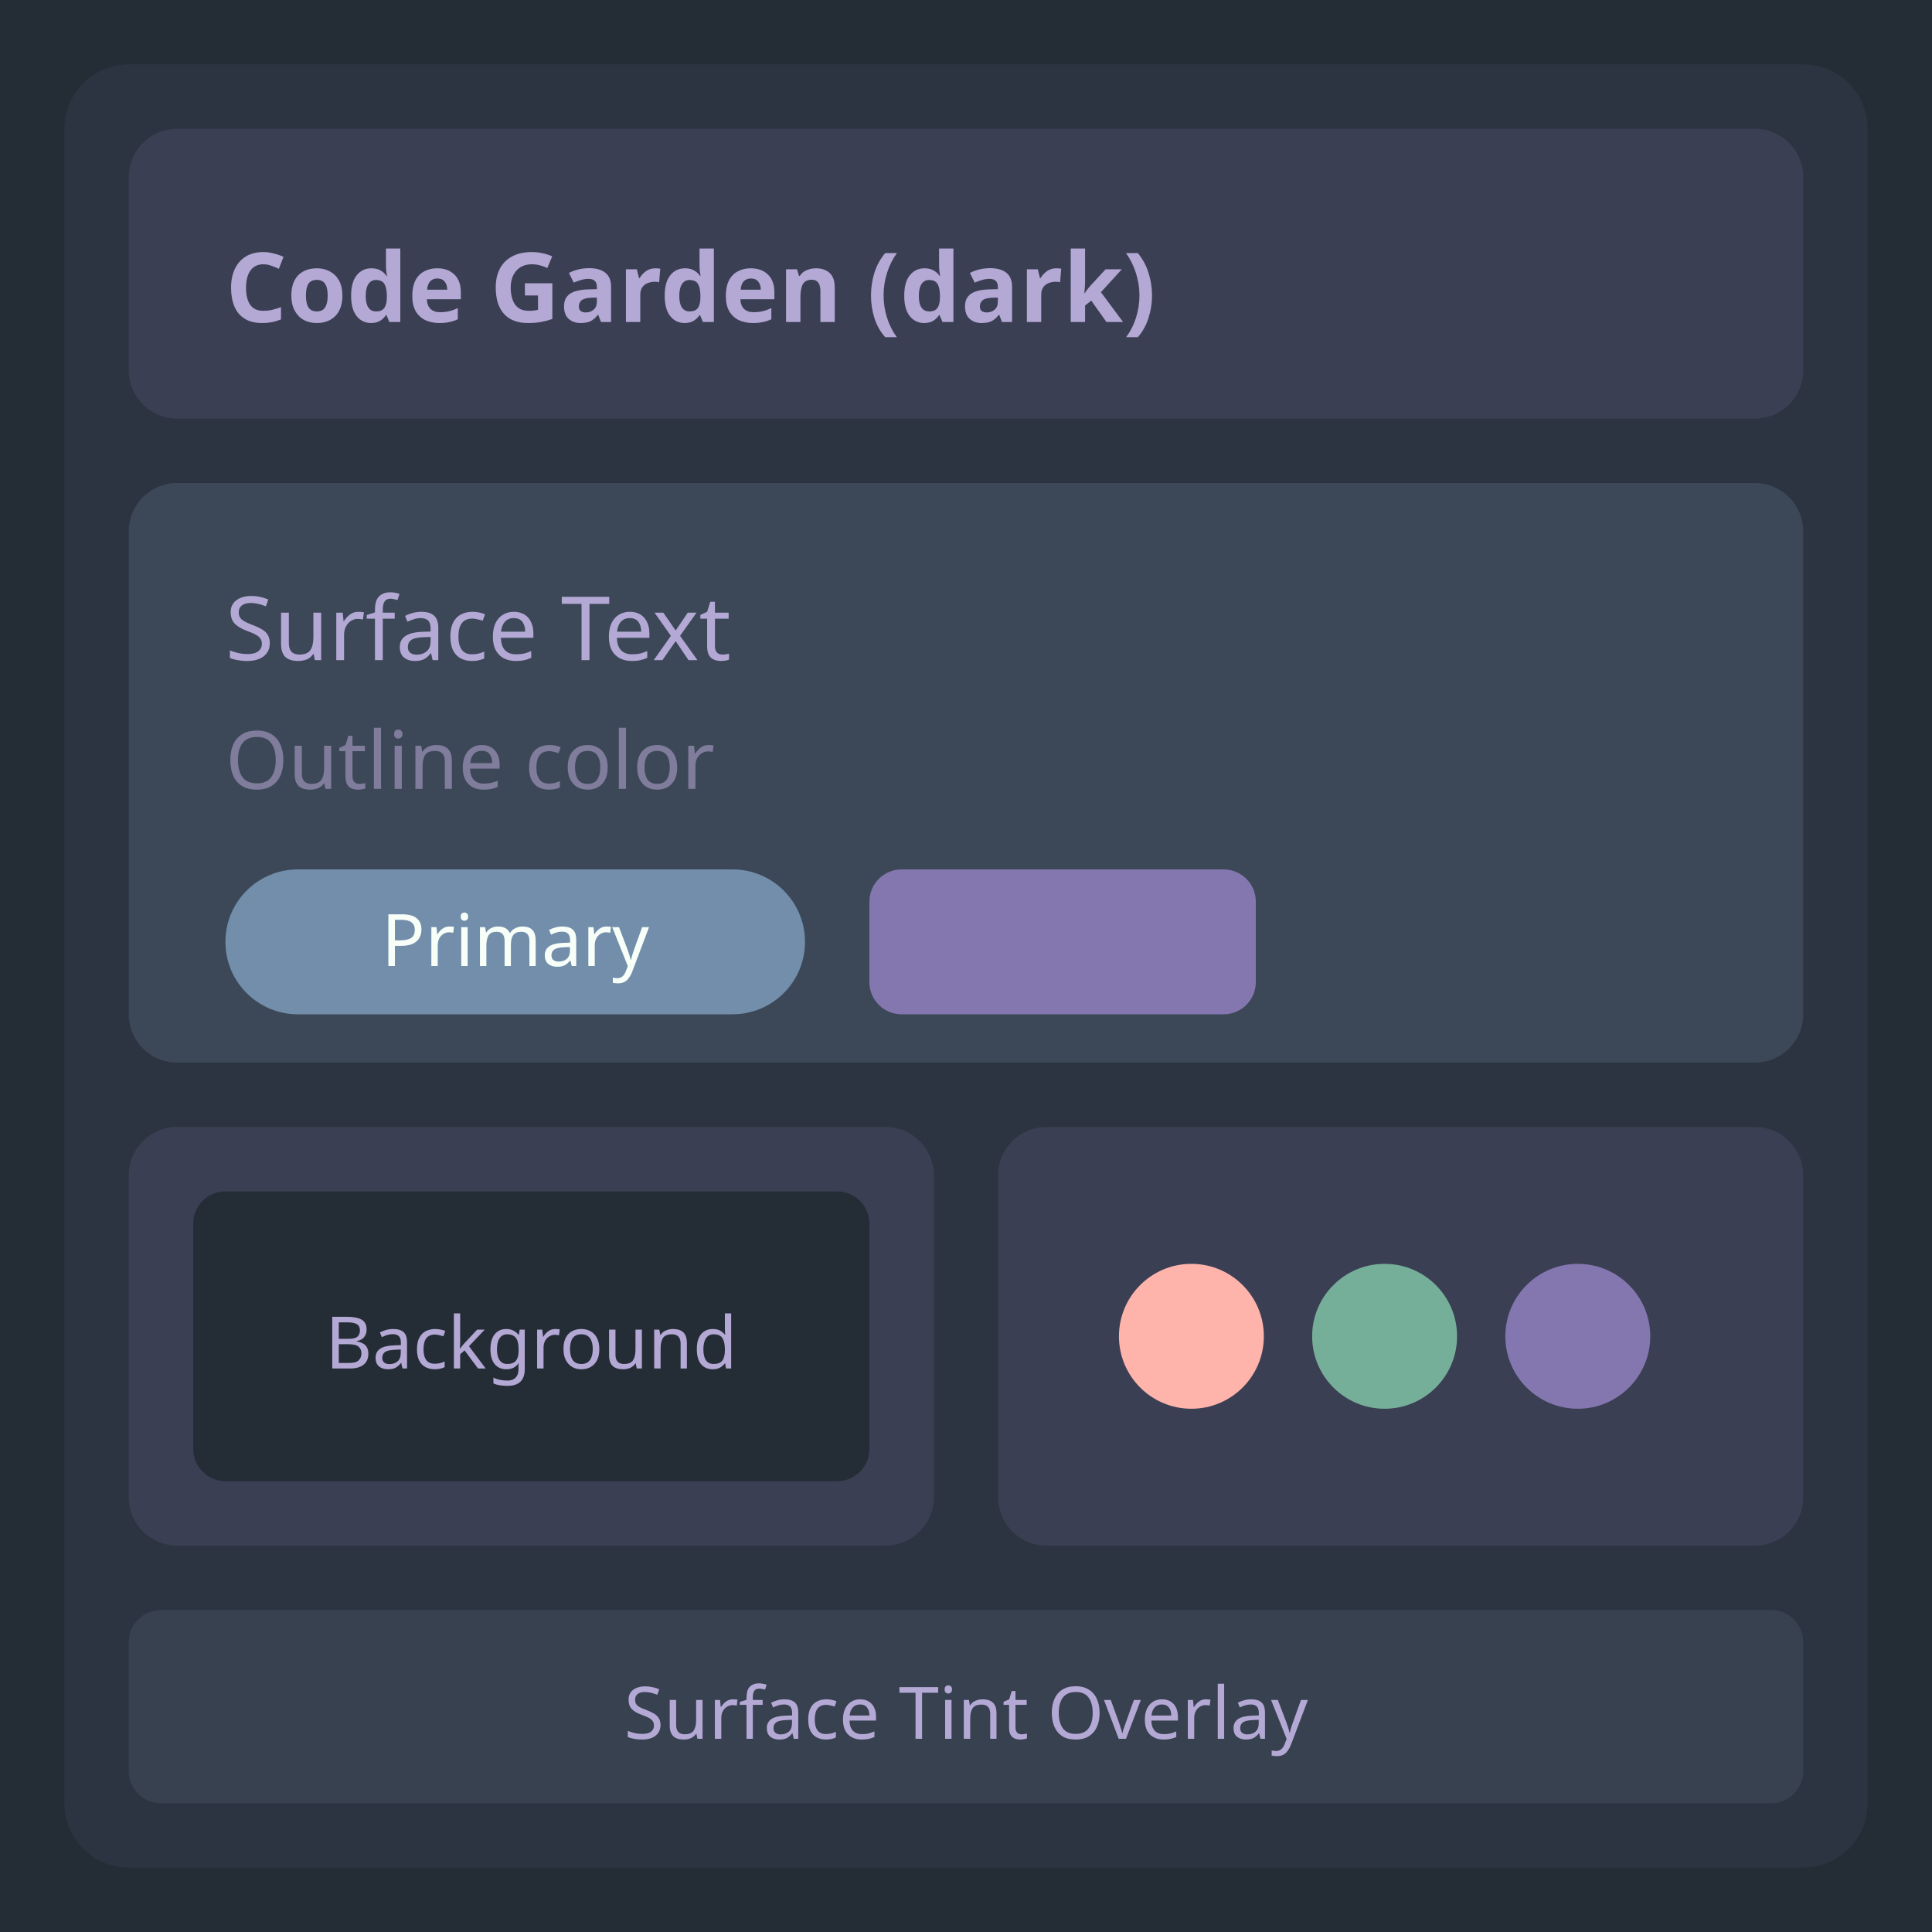
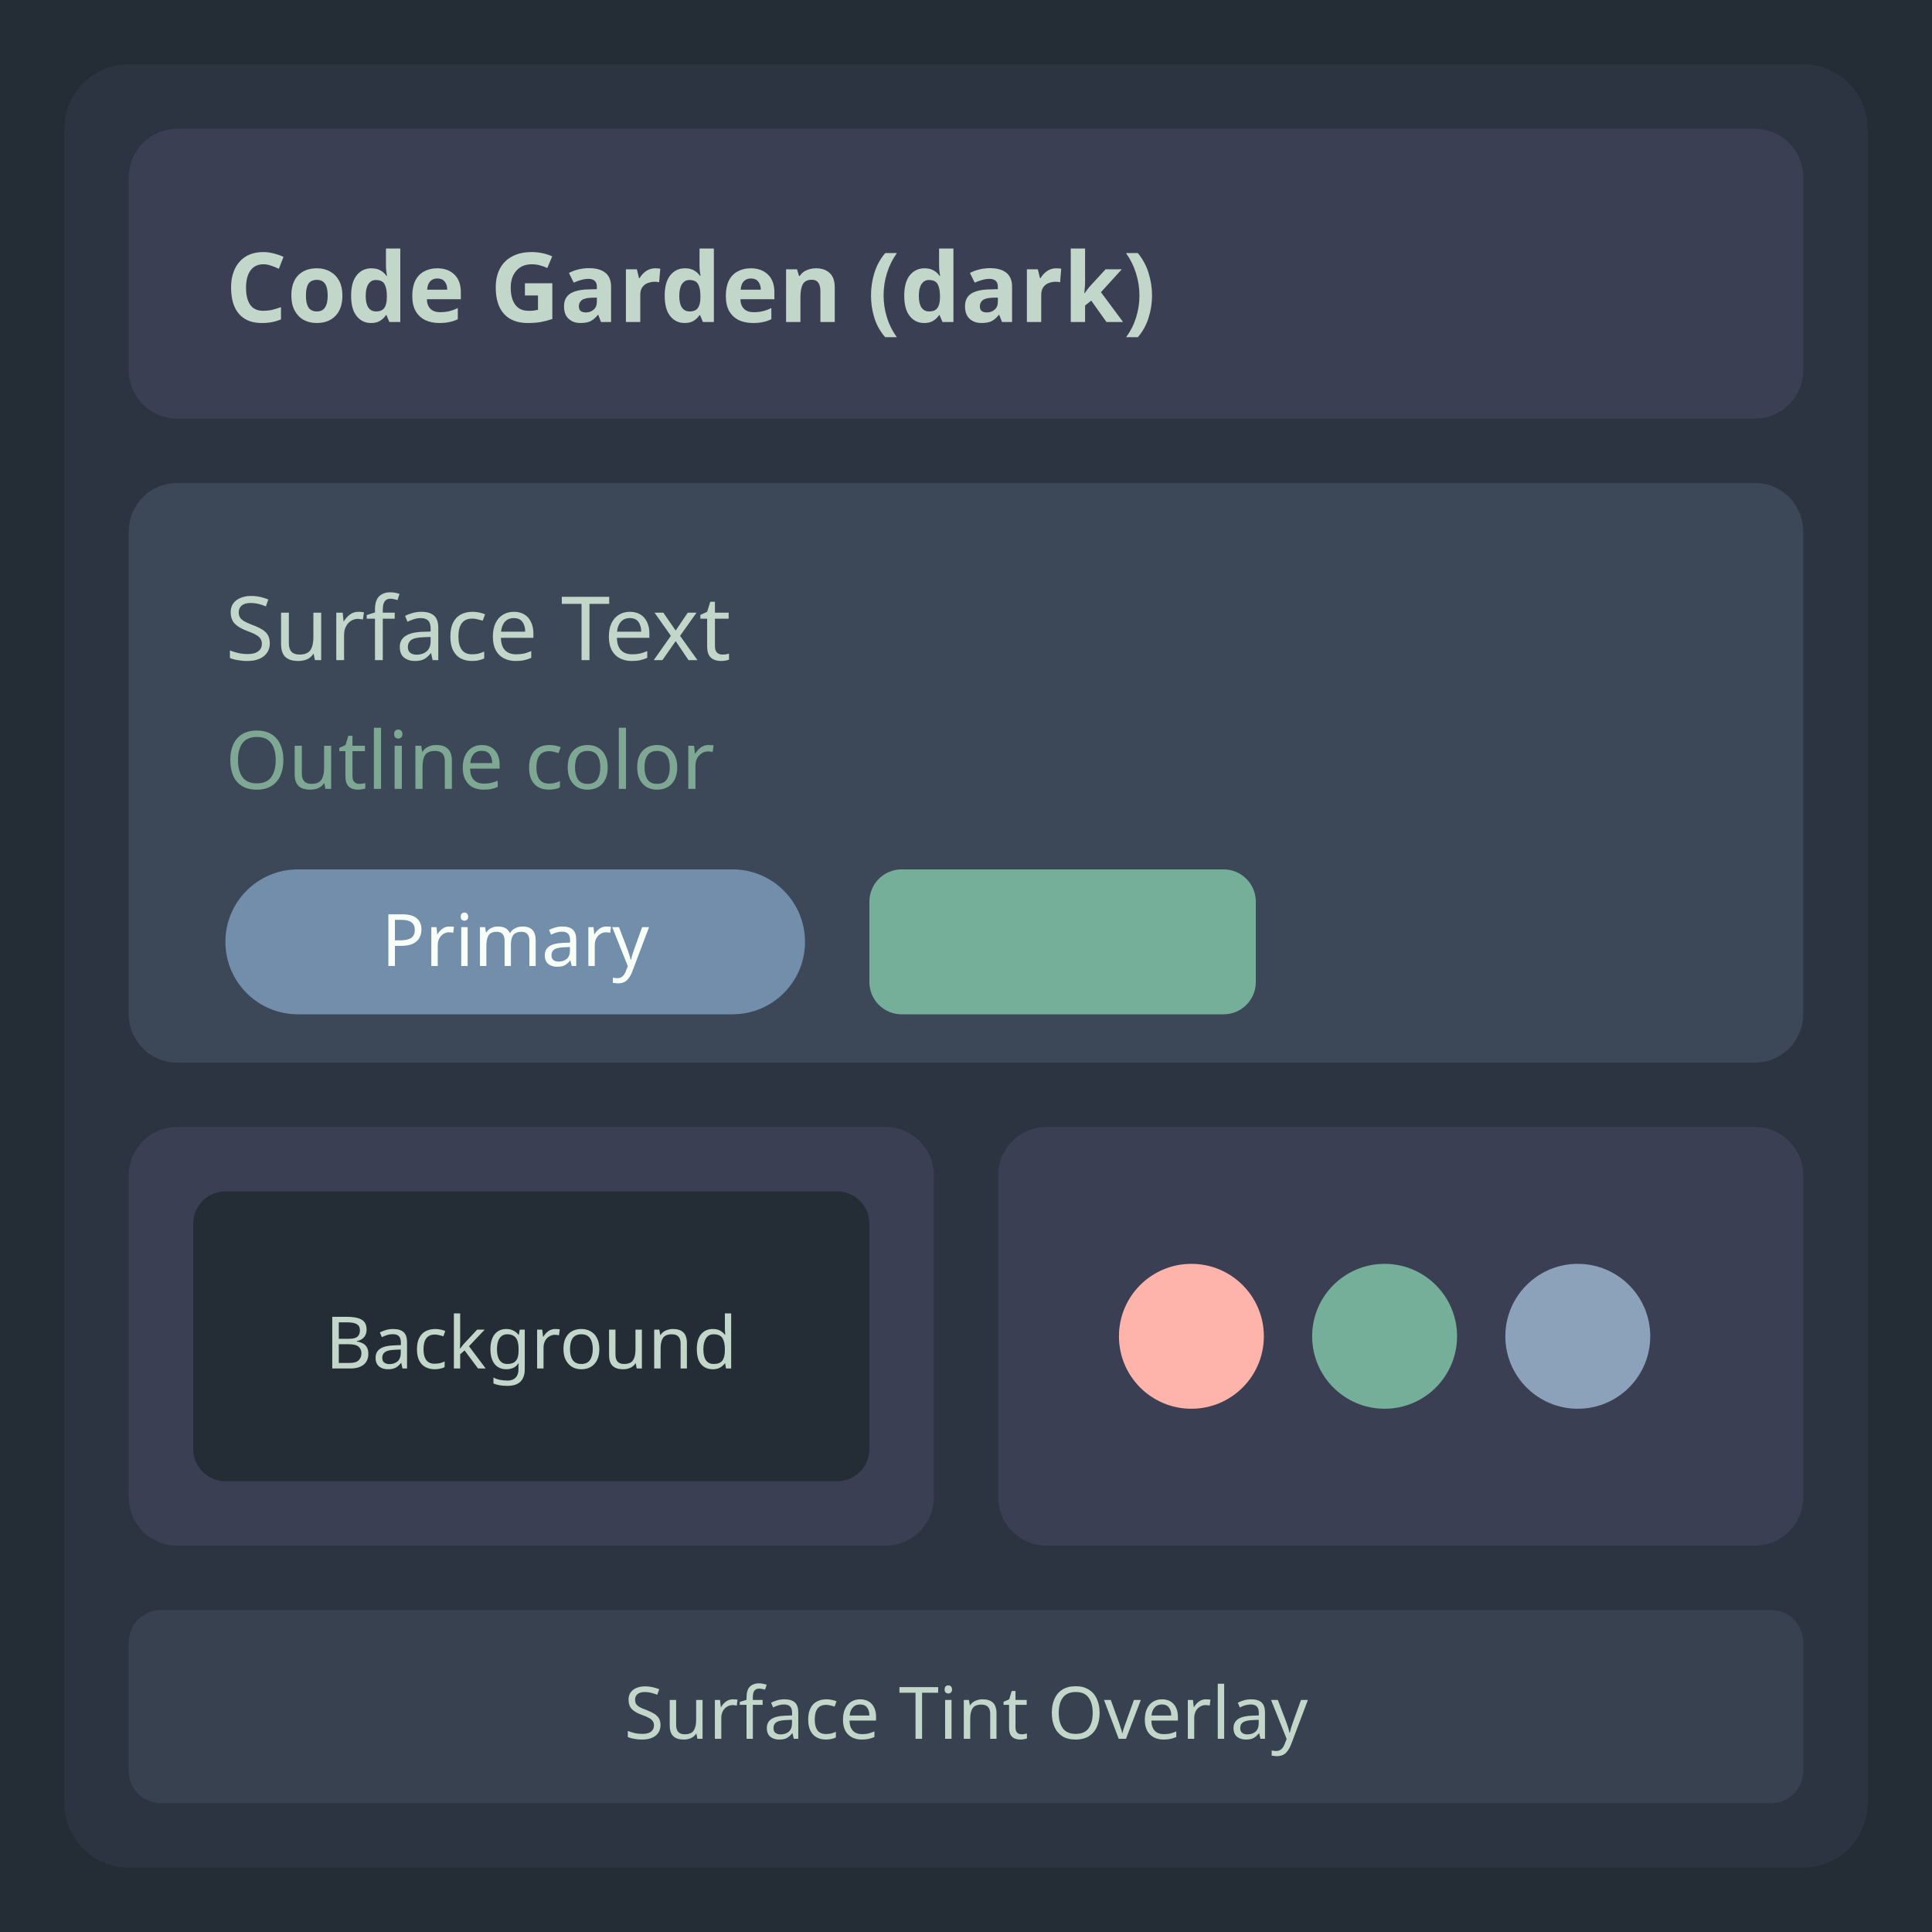
<svg xmlns="http://www.w3.org/2000/svg" width="240" height="240" viewBox="0 0 240 240">
  <g transform="translate(0, 0)">
    <rect width="240" height="240" fill="#242d36" />
    <rect x="8" y="8" width="224" height="224" rx="8" fill="#2d3441" />
    <rect x="16" y="16" width="208" height="36" rx="6" fill="#3b3f53" />
-     <text x="28" y="40" font-family="system-ui, sans-serif" font-size="12" font-weight="600" fill="#b4a9d5">Code Garden (dark)</text>
+     <text x="28" y="40" font-family="system-ui, sans-serif" font-size="12" font-weight="600" fill="#c3d6ca">Code Garden (dark)</text>
    <rect x="16" y="60" width="208" height="72" rx="6" fill="#3c4858" />
-     <text x="28" y="82" font-family="system-ui, sans-serif" font-size="11" fill="#b4a9d5">Surface Text</text>
-     <text x="28" y="98" font-family="system-ui, sans-serif" font-size="10" fill="#807c9c">Outline color</text>
+     <text x="28" y="82" font-family="system-ui, sans-serif" font-size="11" fill="#c3d6ca">Surface Text</text>
+     <text x="28" y="98" font-family="system-ui, sans-serif" font-size="10" fill="#7fa894">Outline color</text>
    <rect x="28" y="108" width="72" height="18" rx="9" fill="#728eab" />
    <text x="64" y="120" font-family="system-ui, sans-serif" font-size="9" text-anchor="middle" fill="#f7fff8">Primary</text>
-     <rect x="108" y="108" width="48" height="18" rx="4" fill="#8477b0" />
+     <rect x="108" y="108" width="48" height="18" rx="4" fill="#76af99" />
    <rect x="16" y="140" width="100" height="52" rx="6" fill="#3b3f53" />
    <rect x="24" y="148" width="84" height="36" rx="4" fill="#242d36" />
-     <text x="66" y="170" font-family="system-ui, sans-serif" font-size="9" text-anchor="middle" fill="#b4a9d5">Background</text>
+     <text x="66" y="170" font-family="system-ui, sans-serif" font-size="9" text-anchor="middle" fill="#c3d6ca">Background</text>
    <rect x="124" y="140" width="100" height="52" rx="6" fill="#3b3f53" />
    <circle cx="148" cy="166" r="9" fill="#ffb4ab" />
    <circle cx="172" cy="166" r="9" fill="#76af99" />
-     <circle cx="196" cy="166" r="9" fill="#8477b0" />
+     <circle cx="196" cy="166" r="9" fill="#8ba2ba" />
    <rect x="16" y="200" width="208" height="24" rx="4" fill="#728eab" opacity="0.15" />
-     <text x="120" y="216" font-family="system-ui, sans-serif" font-size="9" text-anchor="middle" fill="#b4a9d5">Surface Tint Overlay</text>
+     <text x="120" y="216" font-family="system-ui, sans-serif" font-size="9" text-anchor="middle" fill="#c3d6ca">Surface Tint Overlay</text>
  </g>
</svg>
